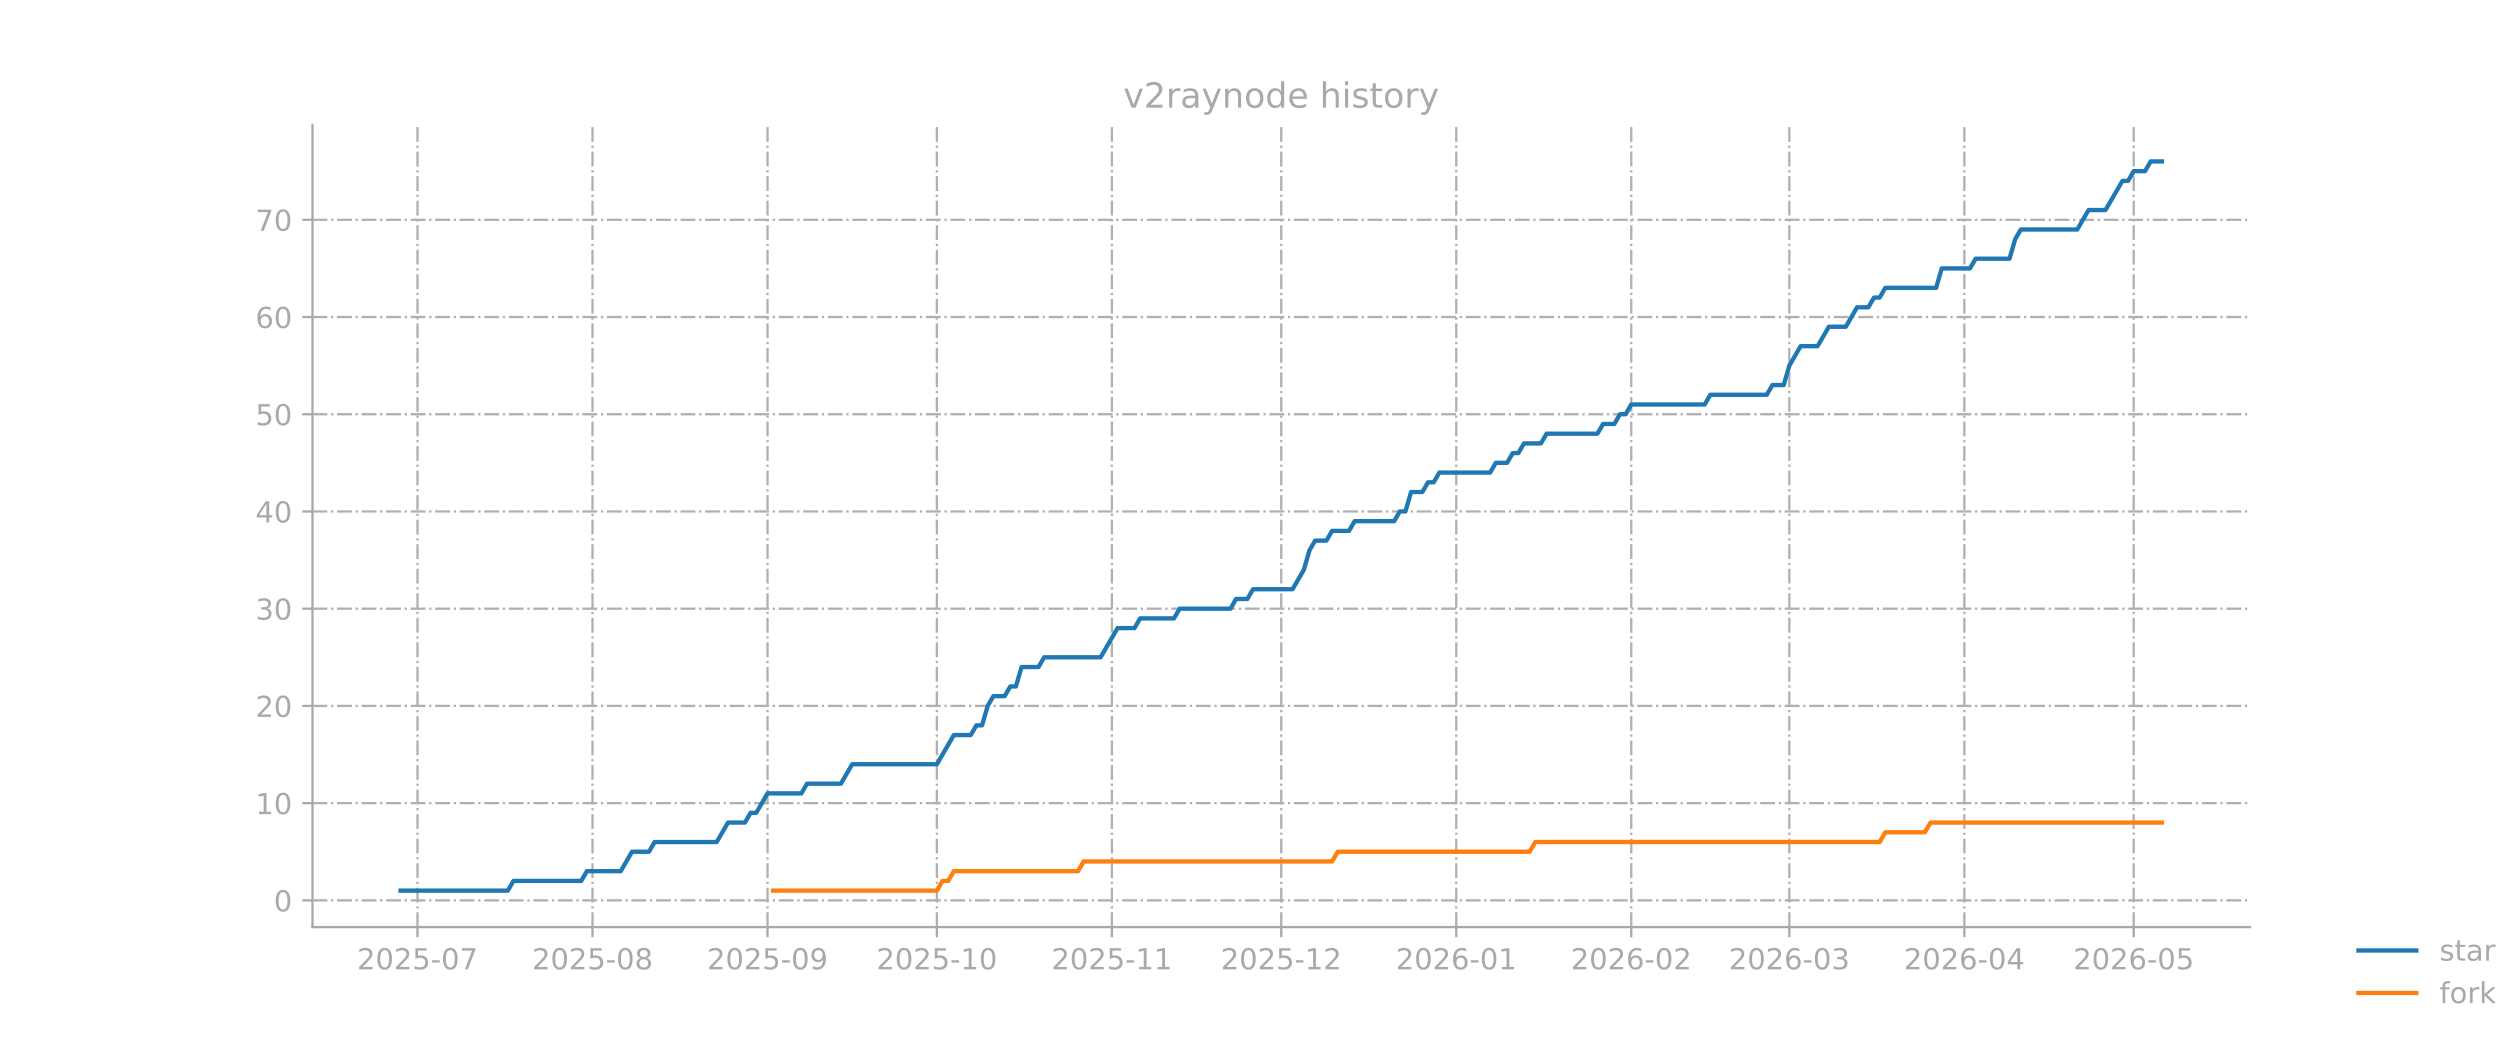
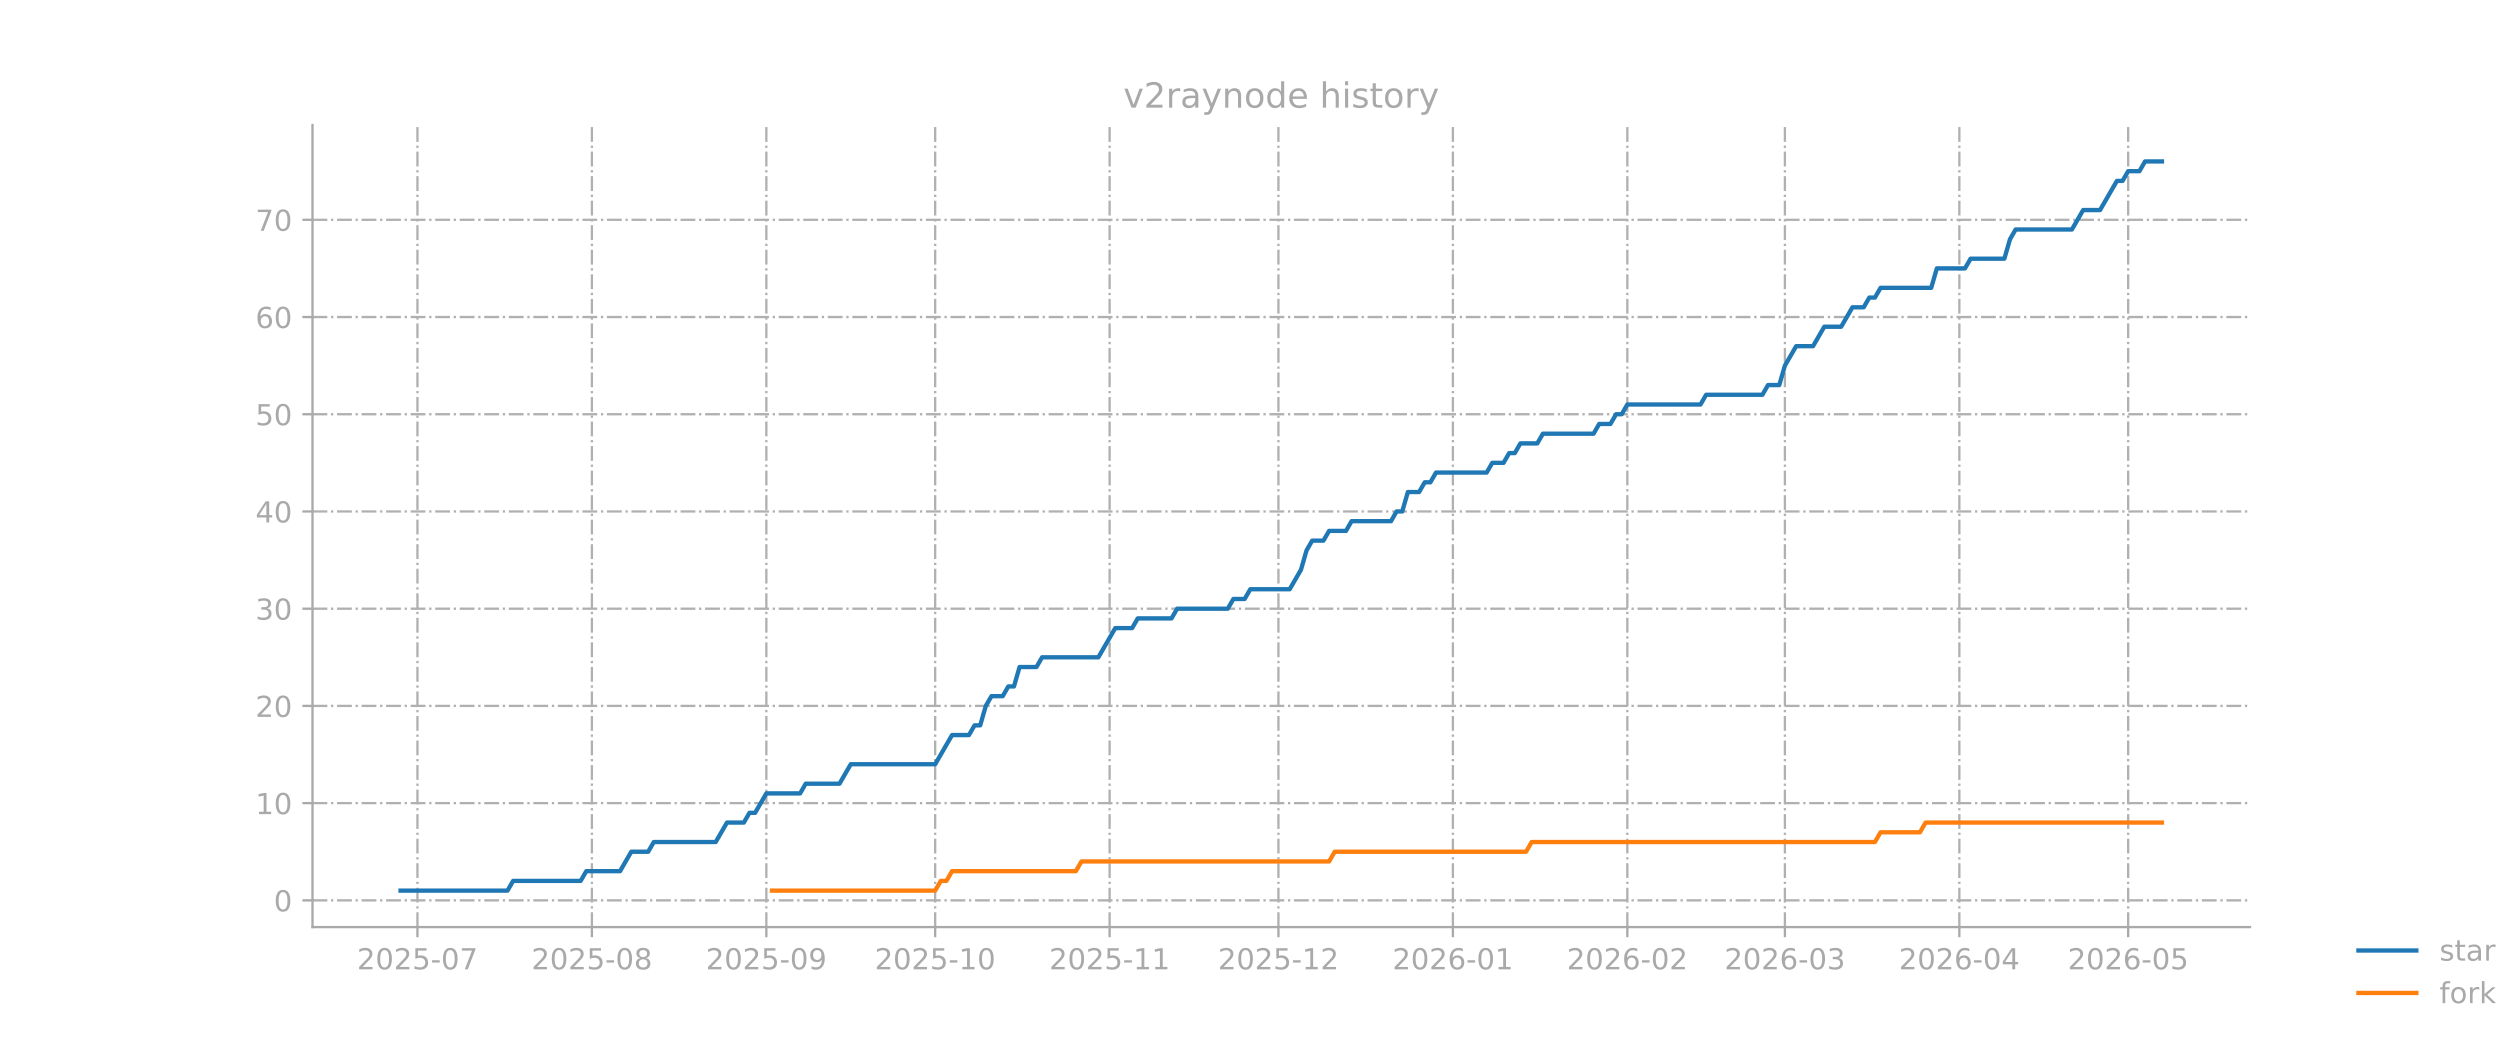
<svg xmlns="http://www.w3.org/2000/svg" xmlns:xlink="http://www.w3.org/1999/xlink" width="864pt" height="360pt" viewBox="0 0 864 360" version="1.1">
  <defs>
    <style type="text/css">*{stroke-linejoin: round; stroke-linecap: butt}</style>
  </defs>
  <g id="figure_1">
    <g id="patch_1">
      <path d="M 0 360  L 864 360  L 864 0  L 0 0  L 0 360  z " style="fill: none; opacity: 0" />
    </g>
    <g id="axes_1">
      <g id="patch_2">
        <path d="M 108 320.4  L 777.6 320.4  L 777.6 43.2  L 108 43.2  L 108 320.4  z " style="fill: none; opacity: 0" />
      </g>
      <g id="matplotlib.axis_1">
        <g id="xtick_1">
          <g id="line2d_1">
-             <path d="M 144.29 320.4  L 144.29 43.2  " clip-path="url(#p7f879a900b)" style="fill: none; stroke-dasharray: 5.12,1.28,0.8,1.28; stroke-dashoffset: 0; stroke: #b0b0b0; stroke-width: 0.8" />
+             <path d="M 144.271 320.4  L 144.271 43.2  " clip-path="url(#p71c279b3cf)" style="fill: none; stroke-dasharray: 5.12,1.28,0.8,1.28; stroke-dashoffset: 0; stroke: #b0b0b0; stroke-width: 0.8" />
          </g>
          <g id="line2d_2">
            <defs>
-               <path id="mda96811bf9" d="M 0 0  L 0 3.5  " style="stroke: #a9a9a9; stroke-width: 0.8" />
+               <path id="m88135fc748" d="M 0 0  L 0 3.5  " style="stroke: #a9a9a9; stroke-width: 0.8" />
            </defs>
            <g>
-               <use xlink:href="#mda96811bf9" x="144.29" y="320.4" style="fill: #a9a9a9; stroke: #a9a9a9; stroke-width: 0.8" />
+               <use xlink:href="#m88135fc748" x="144.271" y="320.4" style="fill: #a9a9a9; stroke: #a9a9a9; stroke-width: 0.8" />
            </g>
          </g>
          <g id="text_1">
-             <g style="fill: #a9a9a9" transform="translate(123.3981 334.9984) scale(0.1 -0.1)">
+             <g style="fill: #a9a9a9" transform="translate(123.3794 334.9984) scale(0.1 -0.1)">
              <defs>
                <path id="DejaVuSans-32" d="M 1228 531  L 3431 531  L 3431 0  L 469 0  L 469 531  Q 828 903 1448 1529  Q 2069 2156 2228 2338  Q 2531 2678 2651 2914  Q 2772 3150 2772 3378  Q 2772 3750 2511 3984  Q 2250 4219 1831 4219  Q 1534 4219 1204 4116  Q 875 4013 500 3803  L 500 4441  Q 881 4594 1212 4672  Q 1544 4750 1819 4750  Q 2544 4750 2975 4387  Q 3406 4025 3406 3419  Q 3406 3131 3298 2873  Q 3191 2616 2906 2266  Q 2828 2175 2409 1742  Q 1991 1309 1228 531  z " transform="scale(0.015625)" />
                <path id="DejaVuSans-30" d="M 2034 4250  Q 1547 4250 1301 3770  Q 1056 3291 1056 2328  Q 1056 1369 1301 889  Q 1547 409 2034 409  Q 2525 409 2770 889  Q 3016 1369 3016 2328  Q 3016 3291 2770 3770  Q 2525 4250 2034 4250  z M 2034 4750  Q 2819 4750 3233 4129  Q 3647 3509 3647 2328  Q 3647 1150 3233 529  Q 2819 -91 2034 -91  Q 1250 -91 836 529  Q 422 1150 422 2328  Q 422 3509 836 4129  Q 1250 4750 2034 4750  z " transform="scale(0.015625)" />
                <path id="DejaVuSans-35" d="M 691 4666  L 3169 4666  L 3169 4134  L 1269 4134  L 1269 2991  Q 1406 3038 1543 3061  Q 1681 3084 1819 3084  Q 2600 3084 3056 2656  Q 3513 2228 3513 1497  Q 3513 744 3044 326  Q 2575 -91 1722 -91  Q 1428 -91 1123 -41  Q 819 9 494 109  L 494 744  Q 775 591 1075 516  Q 1375 441 1709 441  Q 2250 441 2565 725  Q 2881 1009 2881 1497  Q 2881 1984 2565 2268  Q 2250 2553 1709 2553  Q 1456 2553 1204 2497  Q 953 2441 691 2322  L 691 4666  z " transform="scale(0.015625)" />
                <path id="DejaVuSans-2d" d="M 313 2009  L 1997 2009  L 1997 1497  L 313 1497  L 313 2009  z " transform="scale(0.015625)" />
                <path id="DejaVuSans-37" d="M 525 4666  L 3525 4666  L 3525 4397  L 1831 0  L 1172 0  L 2766 4134  L 525 4134  L 525 4666  z " transform="scale(0.015625)" />
              </defs>
              <use xlink:href="#DejaVuSans-32" />
              <use xlink:href="#DejaVuSans-30" transform="translate(63.62305 0)" />
              <use xlink:href="#DejaVuSans-32" transform="translate(127.2461 0)" />
              <use xlink:href="#DejaVuSans-35" transform="translate(190.8691 0)" />
              <use xlink:href="#DejaVuSans-2d" transform="translate(254.4922 0)" />
              <use xlink:href="#DejaVuSans-30" transform="translate(290.5762 0)" />
              <use xlink:href="#DejaVuSans-37" transform="translate(354.1992 0)" />
            </g>
          </g>
        </g>
        <g id="xtick_2">
          <g id="line2d_3">
-             <path d="M 204.772 320.4  L 204.772 43.2  " clip-path="url(#p7f879a900b)" style="fill: none; stroke-dasharray: 5.12,1.28,0.8,1.28; stroke-dashoffset: 0; stroke: #b0b0b0; stroke-width: 0.8" />
+             <path d="M 204.56 320.4  L 204.56 43.2  " clip-path="url(#p71c279b3cf)" style="fill: none; stroke-dasharray: 5.12,1.28,0.8,1.28; stroke-dashoffset: 0; stroke: #b0b0b0; stroke-width: 0.8" />
          </g>
          <g id="line2d_4">
            <g>
-               <use xlink:href="#mda96811bf9" x="204.772" y="320.4" style="fill: #a9a9a9; stroke: #a9a9a9; stroke-width: 0.8" />
+               <use xlink:href="#m88135fc748" x="204.56" y="320.4" style="fill: #a9a9a9; stroke: #a9a9a9; stroke-width: 0.8" />
            </g>
          </g>
          <g id="text_2">
-             <g style="fill: #a9a9a9" transform="translate(183.8806 334.9984) scale(0.1 -0.1)">
+             <g style="fill: #a9a9a9" transform="translate(183.6687 334.9984) scale(0.1 -0.1)">
              <defs>
                <path id="DejaVuSans-38" d="M 2034 2216  Q 1584 2216 1326 1975  Q 1069 1734 1069 1313  Q 1069 891 1326 650  Q 1584 409 2034 409  Q 2484 409 2743 651  Q 3003 894 3003 1313  Q 3003 1734 2745 1975  Q 2488 2216 2034 2216  z M 1403 2484  Q 997 2584 770 2862  Q 544 3141 544 3541  Q 544 4100 942 4425  Q 1341 4750 2034 4750  Q 2731 4750 3128 4425  Q 3525 4100 3525 3541  Q 3525 3141 3298 2862  Q 3072 2584 2669 2484  Q 3125 2378 3379 2068  Q 3634 1759 3634 1313  Q 3634 634 3220 271  Q 2806 -91 2034 -91  Q 1263 -91 848 271  Q 434 634 434 1313  Q 434 1759 690 2068  Q 947 2378 1403 2484  z M 1172 3481  Q 1172 3119 1398 2916  Q 1625 2713 2034 2713  Q 2441 2713 2670 2916  Q 2900 3119 2900 3481  Q 2900 3844 2670 4047  Q 2441 4250 2034 4250  Q 1625 4250 1398 4047  Q 1172 3844 1172 3481  z " transform="scale(0.015625)" />
              </defs>
              <use xlink:href="#DejaVuSans-32" />
              <use xlink:href="#DejaVuSans-30" transform="translate(63.62305 0)" />
              <use xlink:href="#DejaVuSans-32" transform="translate(127.2461 0)" />
              <use xlink:href="#DejaVuSans-35" transform="translate(190.8691 0)" />
              <use xlink:href="#DejaVuSans-2d" transform="translate(254.4922 0)" />
              <use xlink:href="#DejaVuSans-30" transform="translate(290.5762 0)" />
              <use xlink:href="#DejaVuSans-38" transform="translate(354.1992 0)" />
            </g>
          </g>
        </g>
        <g id="xtick_3">
          <g id="line2d_5">
-             <path d="M 265.255 320.4  L 265.255 43.2  " clip-path="url(#p7f879a900b)" style="fill: none; stroke-dasharray: 5.12,1.28,0.8,1.28; stroke-dashoffset: 0; stroke: #b0b0b0; stroke-width: 0.8" />
+             <path d="M 264.849 320.4  L 264.849 43.2  " clip-path="url(#p71c279b3cf)" style="fill: none; stroke-dasharray: 5.12,1.28,0.8,1.28; stroke-dashoffset: 0; stroke: #b0b0b0; stroke-width: 0.8" />
          </g>
          <g id="line2d_6">
            <g>
-               <use xlink:href="#mda96811bf9" x="265.255" y="320.4" style="fill: #a9a9a9; stroke: #a9a9a9; stroke-width: 0.8" />
+               <use xlink:href="#m88135fc748" x="264.849" y="320.4" style="fill: #a9a9a9; stroke: #a9a9a9; stroke-width: 0.8" />
            </g>
          </g>
          <g id="text_3">
-             <g style="fill: #a9a9a9" transform="translate(244.3631 334.9984) scale(0.1 -0.1)">
+             <g style="fill: #a9a9a9" transform="translate(243.958 334.9984) scale(0.1 -0.1)">
              <defs>
                <path id="DejaVuSans-39" d="M 703 97  L 703 672  Q 941 559 1184 500  Q 1428 441 1663 441  Q 2288 441 2617 861  Q 2947 1281 2994 2138  Q 2813 1869 2534 1725  Q 2256 1581 1919 1581  Q 1219 1581 811 2004  Q 403 2428 403 3163  Q 403 3881 828 4315  Q 1253 4750 1959 4750  Q 2769 4750 3195 4129  Q 3622 3509 3622 2328  Q 3622 1225 3098 567  Q 2575 -91 1691 -91  Q 1453 -91 1209 -44  Q 966 3 703 97  z M 1959 2075  Q 2384 2075 2632 2365  Q 2881 2656 2881 3163  Q 2881 3666 2632 3958  Q 2384 4250 1959 4250  Q 1534 4250 1286 3958  Q 1038 3666 1038 3163  Q 1038 2656 1286 2365  Q 1534 2075 1959 2075  z " transform="scale(0.015625)" />
              </defs>
              <use xlink:href="#DejaVuSans-32" />
              <use xlink:href="#DejaVuSans-30" transform="translate(63.62305 0)" />
              <use xlink:href="#DejaVuSans-32" transform="translate(127.2461 0)" />
              <use xlink:href="#DejaVuSans-35" transform="translate(190.8691 0)" />
              <use xlink:href="#DejaVuSans-2d" transform="translate(254.4922 0)" />
              <use xlink:href="#DejaVuSans-30" transform="translate(290.5762 0)" />
              <use xlink:href="#DejaVuSans-39" transform="translate(354.1992 0)" />
            </g>
          </g>
        </g>
        <g id="xtick_4">
          <g id="line2d_7">
-             <path d="M 323.786 320.4  L 323.786 43.2  " clip-path="url(#p7f879a900b)" style="fill: none; stroke-dasharray: 5.12,1.28,0.8,1.28; stroke-dashoffset: 0; stroke: #b0b0b0; stroke-width: 0.8" />
+             <path d="M 323.194 320.4  L 323.194 43.2  " clip-path="url(#p71c279b3cf)" style="fill: none; stroke-dasharray: 5.12,1.28,0.8,1.28; stroke-dashoffset: 0; stroke: #b0b0b0; stroke-width: 0.8" />
          </g>
          <g id="line2d_8">
            <g>
-               <use xlink:href="#mda96811bf9" x="323.786" y="320.4" style="fill: #a9a9a9; stroke: #a9a9a9; stroke-width: 0.8" />
+               <use xlink:href="#m88135fc748" x="323.194" y="320.4" style="fill: #a9a9a9; stroke: #a9a9a9; stroke-width: 0.8" />
            </g>
          </g>
          <g id="text_4">
-             <g style="fill: #a9a9a9" transform="translate(302.8946 334.9984) scale(0.1 -0.1)">
+             <g style="fill: #a9a9a9" transform="translate(302.3024 334.9984) scale(0.1 -0.1)">
              <defs>
                <path id="DejaVuSans-31" d="M 794 531  L 1825 531  L 1825 4091  L 703 3866  L 703 4441  L 1819 4666  L 2450 4666  L 2450 531  L 3481 531  L 3481 0  L 794 0  L 794 531  z " transform="scale(0.015625)" />
              </defs>
              <use xlink:href="#DejaVuSans-32" />
              <use xlink:href="#DejaVuSans-30" transform="translate(63.62305 0)" />
              <use xlink:href="#DejaVuSans-32" transform="translate(127.2461 0)" />
              <use xlink:href="#DejaVuSans-35" transform="translate(190.8691 0)" />
              <use xlink:href="#DejaVuSans-2d" transform="translate(254.4922 0)" />
              <use xlink:href="#DejaVuSans-31" transform="translate(290.5762 0)" />
              <use xlink:href="#DejaVuSans-30" transform="translate(354.1992 0)" />
            </g>
          </g>
        </g>
        <g id="xtick_5">
          <g id="line2d_9">
-             <path d="M 384.269 320.4  L 384.269 43.2  " clip-path="url(#p7f879a900b)" style="fill: none; stroke-dasharray: 5.12,1.28,0.8,1.28; stroke-dashoffset: 0; stroke: #b0b0b0; stroke-width: 0.8" />
+             <path d="M 383.483 320.4  L 383.483 43.2  " clip-path="url(#p71c279b3cf)" style="fill: none; stroke-dasharray: 5.12,1.28,0.8,1.28; stroke-dashoffset: 0; stroke: #b0b0b0; stroke-width: 0.8" />
          </g>
          <g id="line2d_10">
            <g>
-               <use xlink:href="#mda96811bf9" x="384.269" y="320.4" style="fill: #a9a9a9; stroke: #a9a9a9; stroke-width: 0.8" />
+               <use xlink:href="#m88135fc748" x="383.483" y="320.4" style="fill: #a9a9a9; stroke: #a9a9a9; stroke-width: 0.8" />
            </g>
          </g>
          <g id="text_5">
-             <g style="fill: #a9a9a9" transform="translate(363.3771 334.9984) scale(0.1 -0.1)">
+             <g style="fill: #a9a9a9" transform="translate(362.5917 334.9984) scale(0.1 -0.1)">
              <use xlink:href="#DejaVuSans-32" />
              <use xlink:href="#DejaVuSans-30" transform="translate(63.62305 0)" />
              <use xlink:href="#DejaVuSans-32" transform="translate(127.2461 0)" />
              <use xlink:href="#DejaVuSans-35" transform="translate(190.8691 0)" />
              <use xlink:href="#DejaVuSans-2d" transform="translate(254.4922 0)" />
              <use xlink:href="#DejaVuSans-31" transform="translate(290.5762 0)" />
              <use xlink:href="#DejaVuSans-31" transform="translate(354.1992 0)" />
            </g>
          </g>
        </g>
        <g id="xtick_6">
          <g id="line2d_11">
-             <path d="M 442.8 320.4  L 442.8 43.2  " clip-path="url(#p7f879a900b)" style="fill: none; stroke-dasharray: 5.12,1.28,0.8,1.28; stroke-dashoffset: 0; stroke: #b0b0b0; stroke-width: 0.8" />
+             <path d="M 441.828 320.4  L 441.828 43.2  " clip-path="url(#p71c279b3cf)" style="fill: none; stroke-dasharray: 5.12,1.28,0.8,1.28; stroke-dashoffset: 0; stroke: #b0b0b0; stroke-width: 0.8" />
          </g>
          <g id="line2d_12">
            <g>
-               <use xlink:href="#mda96811bf9" x="442.8" y="320.4" style="fill: #a9a9a9; stroke: #a9a9a9; stroke-width: 0.8" />
+               <use xlink:href="#m88135fc748" x="441.828" y="320.4" style="fill: #a9a9a9; stroke: #a9a9a9; stroke-width: 0.8" />
            </g>
          </g>
          <g id="text_6">
-             <g style="fill: #a9a9a9" transform="translate(421.9086 334.9984) scale(0.1 -0.1)">
+             <g style="fill: #a9a9a9" transform="translate(420.9362 334.9984) scale(0.1 -0.1)">
              <use xlink:href="#DejaVuSans-32" />
              <use xlink:href="#DejaVuSans-30" transform="translate(63.62305 0)" />
              <use xlink:href="#DejaVuSans-32" transform="translate(127.2461 0)" />
              <use xlink:href="#DejaVuSans-35" transform="translate(190.8691 0)" />
              <use xlink:href="#DejaVuSans-2d" transform="translate(254.4922 0)" />
              <use xlink:href="#DejaVuSans-31" transform="translate(290.5762 0)" />
              <use xlink:href="#DejaVuSans-32" transform="translate(354.1992 0)" />
            </g>
          </g>
        </g>
        <g id="xtick_7">
          <g id="line2d_13">
-             <path d="M 503.283 320.4  L 503.283 43.2  " clip-path="url(#p7f879a900b)" style="fill: none; stroke-dasharray: 5.12,1.28,0.8,1.28; stroke-dashoffset: 0; stroke: #b0b0b0; stroke-width: 0.8" />
+             <path d="M 502.117 320.4  L 502.117 43.2  " clip-path="url(#p71c279b3cf)" style="fill: none; stroke-dasharray: 5.12,1.28,0.8,1.28; stroke-dashoffset: 0; stroke: #b0b0b0; stroke-width: 0.8" />
          </g>
          <g id="line2d_14">
            <g>
-               <use xlink:href="#mda96811bf9" x="503.283" y="320.4" style="fill: #a9a9a9; stroke: #a9a9a9; stroke-width: 0.8" />
+               <use xlink:href="#m88135fc748" x="502.117" y="320.4" style="fill: #a9a9a9; stroke: #a9a9a9; stroke-width: 0.8" />
            </g>
          </g>
          <g id="text_7">
-             <g style="fill: #a9a9a9" transform="translate(482.3911 334.9984) scale(0.1 -0.1)">
+             <g style="fill: #a9a9a9" transform="translate(481.2255 334.9984) scale(0.1 -0.1)">
              <defs>
                <path id="DejaVuSans-36" d="M 2113 2584  Q 1688 2584 1439 2293  Q 1191 2003 1191 1497  Q 1191 994 1439 701  Q 1688 409 2113 409  Q 2538 409 2786 701  Q 3034 994 3034 1497  Q 3034 2003 2786 2293  Q 2538 2584 2113 2584  z M 3366 4563  L 3366 3988  Q 3128 4100 2886 4159  Q 2644 4219 2406 4219  Q 1781 4219 1451 3797  Q 1122 3375 1075 2522  Q 1259 2794 1537 2939  Q 1816 3084 2150 3084  Q 2853 3084 3261 2657  Q 3669 2231 3669 1497  Q 3669 778 3244 343  Q 2819 -91 2113 -91  Q 1303 -91 875 529  Q 447 1150 447 2328  Q 447 3434 972 4092  Q 1497 4750 2381 4750  Q 2619 4750 2861 4703  Q 3103 4656 3366 4563  z " transform="scale(0.015625)" />
              </defs>
              <use xlink:href="#DejaVuSans-32" />
              <use xlink:href="#DejaVuSans-30" transform="translate(63.62305 0)" />
              <use xlink:href="#DejaVuSans-32" transform="translate(127.2461 0)" />
              <use xlink:href="#DejaVuSans-36" transform="translate(190.8691 0)" />
              <use xlink:href="#DejaVuSans-2d" transform="translate(254.4922 0)" />
              <use xlink:href="#DejaVuSans-30" transform="translate(290.5762 0)" />
              <use xlink:href="#DejaVuSans-31" transform="translate(354.1992 0)" />
            </g>
          </g>
        </g>
        <g id="xtick_8">
          <g id="line2d_15">
-             <path d="M 563.765 320.4  L 563.765 43.2  " clip-path="url(#p7f879a900b)" style="fill: none; stroke-dasharray: 5.12,1.28,0.8,1.28; stroke-dashoffset: 0; stroke: #b0b0b0; stroke-width: 0.8" />
+             <path d="M 562.406 320.4  L 562.406 43.2  " clip-path="url(#p71c279b3cf)" style="fill: none; stroke-dasharray: 5.12,1.28,0.8,1.28; stroke-dashoffset: 0; stroke: #b0b0b0; stroke-width: 0.8" />
          </g>
          <g id="line2d_16">
            <g>
-               <use xlink:href="#mda96811bf9" x="563.765" y="320.4" style="fill: #a9a9a9; stroke: #a9a9a9; stroke-width: 0.8" />
+               <use xlink:href="#m88135fc748" x="562.406" y="320.4" style="fill: #a9a9a9; stroke: #a9a9a9; stroke-width: 0.8" />
            </g>
          </g>
          <g id="text_8">
-             <g style="fill: #a9a9a9" transform="translate(542.8736 334.9984) scale(0.1 -0.1)">
+             <g style="fill: #a9a9a9" transform="translate(541.5148 334.9984) scale(0.1 -0.1)">
              <use xlink:href="#DejaVuSans-32" />
              <use xlink:href="#DejaVuSans-30" transform="translate(63.62305 0)" />
              <use xlink:href="#DejaVuSans-32" transform="translate(127.2461 0)" />
              <use xlink:href="#DejaVuSans-36" transform="translate(190.8691 0)" />
              <use xlink:href="#DejaVuSans-2d" transform="translate(254.4922 0)" />
              <use xlink:href="#DejaVuSans-30" transform="translate(290.5762 0)" />
              <use xlink:href="#DejaVuSans-32" transform="translate(354.1992 0)" />
            </g>
          </g>
        </g>
        <g id="xtick_9">
          <g id="line2d_17">
-             <path d="M 618.394 320.4  L 618.394 43.2  " clip-path="url(#p7f879a900b)" style="fill: none; stroke-dasharray: 5.12,1.28,0.8,1.28; stroke-dashoffset: 0; stroke: #b0b0b0; stroke-width: 0.8" />
+             <path d="M 616.861 320.4  L 616.861 43.2  " clip-path="url(#p71c279b3cf)" style="fill: none; stroke-dasharray: 5.12,1.28,0.8,1.28; stroke-dashoffset: 0; stroke: #b0b0b0; stroke-width: 0.8" />
          </g>
          <g id="line2d_18">
            <g>
-               <use xlink:href="#mda96811bf9" x="618.394" y="320.4" style="fill: #a9a9a9; stroke: #a9a9a9; stroke-width: 0.8" />
+               <use xlink:href="#m88135fc748" x="616.861" y="320.4" style="fill: #a9a9a9; stroke: #a9a9a9; stroke-width: 0.8" />
            </g>
          </g>
          <g id="text_9">
-             <g style="fill: #a9a9a9" transform="translate(597.503 334.9984) scale(0.1 -0.1)">
+             <g style="fill: #a9a9a9" transform="translate(595.9696 334.9984) scale(0.1 -0.1)">
              <defs>
                <path id="DejaVuSans-33" d="M 2597 2516  Q 3050 2419 3304 2112  Q 3559 1806 3559 1356  Q 3559 666 3084 287  Q 2609 -91 1734 -91  Q 1441 -91 1130 -33  Q 819 25 488 141  L 488 750  Q 750 597 1062 519  Q 1375 441 1716 441  Q 2309 441 2620 675  Q 2931 909 2931 1356  Q 2931 1769 2642 2001  Q 2353 2234 1838 2234  L 1294 2234  L 1294 2753  L 1863 2753  Q 2328 2753 2575 2939  Q 2822 3125 2822 3475  Q 2822 3834 2567 4026  Q 2313 4219 1838 4219  Q 1578 4219 1281 4162  Q 984 4106 628 3988  L 628 4550  Q 988 4650 1302 4700  Q 1616 4750 1894 4750  Q 2613 4750 3031 4423  Q 3450 4097 3450 3541  Q 3450 3153 3228 2886  Q 3006 2619 2597 2516  z " transform="scale(0.015625)" />
              </defs>
              <use xlink:href="#DejaVuSans-32" />
              <use xlink:href="#DejaVuSans-30" transform="translate(63.62305 0)" />
              <use xlink:href="#DejaVuSans-32" transform="translate(127.2461 0)" />
              <use xlink:href="#DejaVuSans-36" transform="translate(190.8691 0)" />
              <use xlink:href="#DejaVuSans-2d" transform="translate(254.4922 0)" />
              <use xlink:href="#DejaVuSans-30" transform="translate(290.5762 0)" />
              <use xlink:href="#DejaVuSans-33" transform="translate(354.1992 0)" />
            </g>
          </g>
        </g>
        <g id="xtick_10">
          <g id="line2d_19">
-             <path d="M 678.877 320.4  L 678.877 43.2  " clip-path="url(#p7f879a900b)" style="fill: none; stroke-dasharray: 5.12,1.28,0.8,1.28; stroke-dashoffset: 0; stroke: #b0b0b0; stroke-width: 0.8" />
+             <path d="M 677.15 320.4  L 677.15 43.2  " clip-path="url(#p71c279b3cf)" style="fill: none; stroke-dasharray: 5.12,1.28,0.8,1.28; stroke-dashoffset: 0; stroke: #b0b0b0; stroke-width: 0.8" />
          </g>
          <g id="line2d_20">
            <g>
-               <use xlink:href="#mda96811bf9" x="678.877" y="320.4" style="fill: #a9a9a9; stroke: #a9a9a9; stroke-width: 0.8" />
+               <use xlink:href="#m88135fc748" x="677.15" y="320.4" style="fill: #a9a9a9; stroke: #a9a9a9; stroke-width: 0.8" />
            </g>
          </g>
          <g id="text_10">
-             <g style="fill: #a9a9a9" transform="translate(657.9855 334.9984) scale(0.1 -0.1)">
+             <g style="fill: #a9a9a9" transform="translate(656.2589 334.9984) scale(0.1 -0.1)">
              <defs>
                <path id="DejaVuSans-34" d="M 2419 4116  L 825 1625  L 2419 1625  L 2419 4116  z M 2253 4666  L 3047 4666  L 3047 1625  L 3713 1625  L 3713 1100  L 3047 1100  L 3047 0  L 2419 0  L 2419 1100  L 313 1100  L 313 1709  L 2253 4666  z " transform="scale(0.015625)" />
              </defs>
              <use xlink:href="#DejaVuSans-32" />
              <use xlink:href="#DejaVuSans-30" transform="translate(63.62305 0)" />
              <use xlink:href="#DejaVuSans-32" transform="translate(127.2461 0)" />
              <use xlink:href="#DejaVuSans-36" transform="translate(190.8691 0)" />
              <use xlink:href="#DejaVuSans-2d" transform="translate(254.4922 0)" />
              <use xlink:href="#DejaVuSans-30" transform="translate(290.5762 0)" />
              <use xlink:href="#DejaVuSans-34" transform="translate(354.1992 0)" />
            </g>
          </g>
        </g>
        <g id="xtick_11">
          <g id="line2d_21">
-             <path d="M 737.408 320.4  L 737.408 43.2  " clip-path="url(#p7f879a900b)" style="fill: none; stroke-dasharray: 5.12,1.28,0.8,1.28; stroke-dashoffset: 0; stroke: #b0b0b0; stroke-width: 0.8" />
+             <path d="M 735.495 320.4  L 735.495 43.2  " clip-path="url(#p71c279b3cf)" style="fill: none; stroke-dasharray: 5.12,1.28,0.8,1.28; stroke-dashoffset: 0; stroke: #b0b0b0; stroke-width: 0.8" />
          </g>
          <g id="line2d_22">
            <g>
-               <use xlink:href="#mda96811bf9" x="737.408" y="320.4" style="fill: #a9a9a9; stroke: #a9a9a9; stroke-width: 0.8" />
+               <use xlink:href="#m88135fc748" x="735.495" y="320.4" style="fill: #a9a9a9; stroke: #a9a9a9; stroke-width: 0.8" />
            </g>
          </g>
          <g id="text_11">
-             <g style="fill: #a9a9a9" transform="translate(716.517 334.9984) scale(0.1 -0.1)">
+             <g style="fill: #a9a9a9" transform="translate(714.6033 334.9984) scale(0.1 -0.1)">
              <use xlink:href="#DejaVuSans-32" />
              <use xlink:href="#DejaVuSans-30" transform="translate(63.62305 0)" />
              <use xlink:href="#DejaVuSans-32" transform="translate(127.2461 0)" />
              <use xlink:href="#DejaVuSans-36" transform="translate(190.8691 0)" />
              <use xlink:href="#DejaVuSans-2d" transform="translate(254.4922 0)" />
              <use xlink:href="#DejaVuSans-30" transform="translate(290.5762 0)" />
              <use xlink:href="#DejaVuSans-35" transform="translate(354.1992 0)" />
            </g>
          </g>
        </g>
      </g>
      <g id="matplotlib.axis_2">
        <g id="ytick_1">
          <g id="line2d_23">
-             <path d="M 108 311.16  L 777.6 311.16  " clip-path="url(#p7f879a900b)" style="fill: none; stroke-dasharray: 5.12,1.28,0.8,1.28; stroke-dashoffset: 0; stroke: #b0b0b0; stroke-width: 0.8" />
+             <path d="M 108 311.16  L 777.6 311.16  " clip-path="url(#p71c279b3cf)" style="fill: none; stroke-dasharray: 5.12,1.28,0.8,1.28; stroke-dashoffset: 0; stroke: #b0b0b0; stroke-width: 0.8" />
          </g>
          <g id="line2d_24">
            <defs>
-               <path id="ma857222860" d="M 0 0  L -3.5 0  " style="stroke: #a9a9a9; stroke-width: 0.8" />
+               <path id="me7e8d37fd0" d="M 0 0  L -3.5 0  " style="stroke: #a9a9a9; stroke-width: 0.8" />
            </defs>
            <g>
-               <use xlink:href="#ma857222860" x="108" y="311.16" style="fill: #a9a9a9; stroke: #a9a9a9; stroke-width: 0.8" />
+               <use xlink:href="#me7e8d37fd0" x="108" y="311.16" style="fill: #a9a9a9; stroke: #a9a9a9; stroke-width: 0.8" />
            </g>
          </g>
          <g id="text_12">
            <g style="fill: #a9a9a9" transform="translate(94.6375 314.9592) scale(0.1 -0.1)">
              <use xlink:href="#DejaVuSans-30" />
            </g>
          </g>
        </g>
        <g id="ytick_2">
          <g id="line2d_25">
-             <path d="M 108 277.56  L 777.6 277.56  " clip-path="url(#p7f879a900b)" style="fill: none; stroke-dasharray: 5.12,1.28,0.8,1.28; stroke-dashoffset: 0; stroke: #b0b0b0; stroke-width: 0.8" />
+             <path d="M 108 277.56  L 777.6 277.56  " clip-path="url(#p71c279b3cf)" style="fill: none; stroke-dasharray: 5.12,1.28,0.8,1.28; stroke-dashoffset: 0; stroke: #b0b0b0; stroke-width: 0.8" />
          </g>
          <g id="line2d_26">
            <g>
-               <use xlink:href="#ma857222860" x="108" y="277.56" style="fill: #a9a9a9; stroke: #a9a9a9; stroke-width: 0.8" />
+               <use xlink:href="#me7e8d37fd0" x="108" y="277.56" style="fill: #a9a9a9; stroke: #a9a9a9; stroke-width: 0.8" />
            </g>
          </g>
          <g id="text_13">
            <g style="fill: #a9a9a9" transform="translate(88.275 281.3592) scale(0.1 -0.1)">
              <use xlink:href="#DejaVuSans-31" />
              <use xlink:href="#DejaVuSans-30" transform="translate(63.62305 0)" />
            </g>
          </g>
        </g>
        <g id="ytick_3">
          <g id="line2d_27">
-             <path d="M 108 243.96  L 777.6 243.96  " clip-path="url(#p7f879a900b)" style="fill: none; stroke-dasharray: 5.12,1.28,0.8,1.28; stroke-dashoffset: 0; stroke: #b0b0b0; stroke-width: 0.8" />
+             <path d="M 108 243.96  L 777.6 243.96  " clip-path="url(#p71c279b3cf)" style="fill: none; stroke-dasharray: 5.12,1.28,0.8,1.28; stroke-dashoffset: 0; stroke: #b0b0b0; stroke-width: 0.8" />
          </g>
          <g id="line2d_28">
            <g>
-               <use xlink:href="#ma857222860" x="108" y="243.96" style="fill: #a9a9a9; stroke: #a9a9a9; stroke-width: 0.8" />
+               <use xlink:href="#me7e8d37fd0" x="108" y="243.96" style="fill: #a9a9a9; stroke: #a9a9a9; stroke-width: 0.8" />
            </g>
          </g>
          <g id="text_14">
            <g style="fill: #a9a9a9" transform="translate(88.275 247.7592) scale(0.1 -0.1)">
              <use xlink:href="#DejaVuSans-32" />
              <use xlink:href="#DejaVuSans-30" transform="translate(63.62305 0)" />
            </g>
          </g>
        </g>
        <g id="ytick_4">
          <g id="line2d_29">
-             <path d="M 108 210.36  L 777.6 210.36  " clip-path="url(#p7f879a900b)" style="fill: none; stroke-dasharray: 5.12,1.28,0.8,1.28; stroke-dashoffset: 0; stroke: #b0b0b0; stroke-width: 0.8" />
+             <path d="M 108 210.36  L 777.6 210.36  " clip-path="url(#p71c279b3cf)" style="fill: none; stroke-dasharray: 5.12,1.28,0.8,1.28; stroke-dashoffset: 0; stroke: #b0b0b0; stroke-width: 0.8" />
          </g>
          <g id="line2d_30">
            <g>
-               <use xlink:href="#ma857222860" x="108" y="210.36" style="fill: #a9a9a9; stroke: #a9a9a9; stroke-width: 0.8" />
+               <use xlink:href="#me7e8d37fd0" x="108" y="210.36" style="fill: #a9a9a9; stroke: #a9a9a9; stroke-width: 0.8" />
            </g>
          </g>
          <g id="text_15">
            <g style="fill: #a9a9a9" transform="translate(88.275 214.1592) scale(0.1 -0.1)">
              <use xlink:href="#DejaVuSans-33" />
              <use xlink:href="#DejaVuSans-30" transform="translate(63.62305 0)" />
            </g>
          </g>
        </g>
        <g id="ytick_5">
          <g id="line2d_31">
-             <path d="M 108 176.76  L 777.6 176.76  " clip-path="url(#p7f879a900b)" style="fill: none; stroke-dasharray: 5.12,1.28,0.8,1.28; stroke-dashoffset: 0; stroke: #b0b0b0; stroke-width: 0.8" />
+             <path d="M 108 176.76  L 777.6 176.76  " clip-path="url(#p71c279b3cf)" style="fill: none; stroke-dasharray: 5.12,1.28,0.8,1.28; stroke-dashoffset: 0; stroke: #b0b0b0; stroke-width: 0.8" />
          </g>
          <g id="line2d_32">
            <g>
-               <use xlink:href="#ma857222860" x="108" y="176.76" style="fill: #a9a9a9; stroke: #a9a9a9; stroke-width: 0.8" />
+               <use xlink:href="#me7e8d37fd0" x="108" y="176.76" style="fill: #a9a9a9; stroke: #a9a9a9; stroke-width: 0.8" />
            </g>
          </g>
          <g id="text_16">
            <g style="fill: #a9a9a9" transform="translate(88.275 180.5592) scale(0.1 -0.1)">
              <use xlink:href="#DejaVuSans-34" />
              <use xlink:href="#DejaVuSans-30" transform="translate(63.62305 0)" />
            </g>
          </g>
        </g>
        <g id="ytick_6">
          <g id="line2d_33">
-             <path d="M 108 143.16  L 777.6 143.16  " clip-path="url(#p7f879a900b)" style="fill: none; stroke-dasharray: 5.12,1.28,0.8,1.28; stroke-dashoffset: 0; stroke: #b0b0b0; stroke-width: 0.8" />
+             <path d="M 108 143.16  L 777.6 143.16  " clip-path="url(#p71c279b3cf)" style="fill: none; stroke-dasharray: 5.12,1.28,0.8,1.28; stroke-dashoffset: 0; stroke: #b0b0b0; stroke-width: 0.8" />
          </g>
          <g id="line2d_34">
            <g>
-               <use xlink:href="#ma857222860" x="108" y="143.16" style="fill: #a9a9a9; stroke: #a9a9a9; stroke-width: 0.8" />
+               <use xlink:href="#me7e8d37fd0" x="108" y="143.16" style="fill: #a9a9a9; stroke: #a9a9a9; stroke-width: 0.8" />
            </g>
          </g>
          <g id="text_17">
            <g style="fill: #a9a9a9" transform="translate(88.275 146.9592) scale(0.1 -0.1)">
              <use xlink:href="#DejaVuSans-35" />
              <use xlink:href="#DejaVuSans-30" transform="translate(63.62305 0)" />
            </g>
          </g>
        </g>
        <g id="ytick_7">
          <g id="line2d_35">
-             <path d="M 108 109.56  L 777.6 109.56  " clip-path="url(#p7f879a900b)" style="fill: none; stroke-dasharray: 5.12,1.28,0.8,1.28; stroke-dashoffset: 0; stroke: #b0b0b0; stroke-width: 0.8" />
+             <path d="M 108 109.56  L 777.6 109.56  " clip-path="url(#p71c279b3cf)" style="fill: none; stroke-dasharray: 5.12,1.28,0.8,1.28; stroke-dashoffset: 0; stroke: #b0b0b0; stroke-width: 0.8" />
          </g>
          <g id="line2d_36">
            <g>
-               <use xlink:href="#ma857222860" x="108" y="109.56" style="fill: #a9a9a9; stroke: #a9a9a9; stroke-width: 0.8" />
+               <use xlink:href="#me7e8d37fd0" x="108" y="109.56" style="fill: #a9a9a9; stroke: #a9a9a9; stroke-width: 0.8" />
            </g>
          </g>
          <g id="text_18">
            <g style="fill: #a9a9a9" transform="translate(88.275 113.3592) scale(0.1 -0.1)">
              <use xlink:href="#DejaVuSans-36" />
              <use xlink:href="#DejaVuSans-30" transform="translate(63.62305 0)" />
            </g>
          </g>
        </g>
        <g id="ytick_8">
          <g id="line2d_37">
-             <path d="M 108 75.96  L 777.6 75.96  " clip-path="url(#p7f879a900b)" style="fill: none; stroke-dasharray: 5.12,1.28,0.8,1.28; stroke-dashoffset: 0; stroke: #b0b0b0; stroke-width: 0.8" />
+             <path d="M 108 75.96  L 777.6 75.96  " clip-path="url(#p71c279b3cf)" style="fill: none; stroke-dasharray: 5.12,1.28,0.8,1.28; stroke-dashoffset: 0; stroke: #b0b0b0; stroke-width: 0.8" />
          </g>
          <g id="line2d_38">
            <g>
-               <use xlink:href="#ma857222860" x="108" y="75.96" style="fill: #a9a9a9; stroke: #a9a9a9; stroke-width: 0.8" />
+               <use xlink:href="#me7e8d37fd0" x="108" y="75.96" style="fill: #a9a9a9; stroke: #a9a9a9; stroke-width: 0.8" />
            </g>
          </g>
          <g id="text_19">
            <g style="fill: #a9a9a9" transform="translate(88.275 79.75922) scale(0.1 -0.1)">
              <use xlink:href="#DejaVuSans-37" />
              <use xlink:href="#DejaVuSans-30" transform="translate(63.62305 0)" />
            </g>
          </g>
        </g>
      </g>
      <g id="line2d_39">
-         <path d="M 138.436 307.8  L 175.506 307.8  L 177.457 304.44  L 200.87 304.44  L 202.821 301.08  L 214.527 301.08  L 218.429 294.36  L 224.283 294.36  L 226.234 291  L 247.695 291  L 251.597 284.28  L 257.45 284.28  L 259.401 280.92  L 261.352 280.92  L 265.255 274.2  L 276.961 274.2  L 278.912 270.84  L 290.618 270.84  L 294.52 264.12  L 323.786 264.12  L 329.639 254.04  L 335.492 254.04  L 337.443 250.68  L 339.394 250.68  L 341.345 243.96  L 343.297 240.6  L 347.199 240.6  L 349.15 237.24  L 351.101 237.24  L 353.052 230.52  L 358.905 230.52  L 360.856 227.16  L 380.366 227.16  L 386.22 217.08  L 392.073 217.08  L 394.024 213.72  L 405.73 213.72  L 407.681 210.36  L 425.241 210.36  L 427.192 207  L 431.094 207  L 433.045 203.64  L 446.702 203.64  L 450.604 196.92  L 452.555 190.2  L 454.506 186.84  L 458.408 186.84  L 460.359 183.48  L 466.213 183.48  L 468.164 180.12  L 481.821 180.12  L 483.772 176.76  L 485.723 176.76  L 487.674 170.04  L 491.576 170.04  L 493.527 166.68  L 495.478 166.68  L 497.429 163.32  L 514.989 163.32  L 516.94 159.96  L 520.842 159.96  L 522.793 156.6  L 524.744 156.6  L 526.695 153.24  L 532.548 153.24  L 534.499 149.88  L 552.059 149.88  L 554.01 146.52  L 557.912 146.52  L 559.863 143.16  L 561.814 143.16  L 563.765 139.8  L 589.129 139.8  L 591.08 136.44  L 610.59 136.44  L 612.541 133.08  L 616.443 133.08  L 618.394 126.36  L 622.297 119.64  L 628.15 119.64  L 632.052 112.92  L 637.905 112.92  L 641.807 106.2  L 645.709 106.2  L 647.66 102.84  L 649.611 102.84  L 651.562 99.48  L 669.122 99.48  L 671.073 92.76  L 680.828 92.76  L 682.779 89.4  L 694.485 89.4  L 696.436 82.68  L 698.387 79.32  L 717.898 79.32  L 721.8 72.6  L 727.653 72.6  L 733.506 62.52  L 735.457 62.52  L 737.408 59.16  L 741.31 59.16  L 743.262 55.8  L 747.164 55.8  L 747.164 55.8  " clip-path="url(#p7f879a900b)" style="fill: none; stroke: #1f77b4; stroke-width: 1.5; stroke-linecap: square" />
+         <path d="M 138.436 307.8  L 175.388 307.8  L 177.333 304.44  L 200.67 304.44  L 202.615 301.08  L 214.284 301.08  L 218.174 294.36  L 224.008 294.36  L 225.953 291  L 247.346 291  L 251.236 284.28  L 257.07 284.28  L 259.015 280.92  L 260.96 280.92  L 264.849 274.2  L 276.518 274.2  L 278.463 270.84  L 290.132 270.84  L 294.022 264.12  L 323.194 264.12  L 329.028 254.04  L 334.863 254.04  L 336.808 250.68  L 338.752 250.68  L 340.697 243.96  L 342.642 240.6  L 346.532 240.6  L 348.476 237.24  L 350.421 237.24  L 352.366 230.52  L 358.201 230.52  L 360.145 227.16  L 379.593 227.16  L 385.428 217.08  L 391.262 217.08  L 393.207 213.72  L 404.876 213.72  L 406.821 210.36  L 424.324 210.36  L 426.269 207  L 430.159 207  L 432.104 203.64  L 445.717 203.64  L 449.607 196.92  L 451.552 190.2  L 453.496 186.84  L 457.386 186.84  L 459.331 183.48  L 465.165 183.48  L 467.11 180.12  L 480.724 180.12  L 482.669 176.76  L 484.614 176.76  L 486.558 170.04  L 490.448 170.04  L 492.393 166.68  L 494.338 166.68  L 496.282 163.32  L 513.786 163.32  L 515.731 159.96  L 519.62 159.96  L 521.565 156.6  L 523.51 156.6  L 525.455 153.24  L 531.289 153.24  L 533.234 149.88  L 550.737 149.88  L 552.682 146.52  L 556.572 146.52  L 558.517 143.16  L 560.461 143.16  L 562.406 139.8  L 587.689 139.8  L 589.634 136.44  L 609.082 136.44  L 611.027 133.08  L 614.916 133.08  L 616.861 126.36  L 620.751 119.64  L 626.585 119.64  L 630.475 112.92  L 636.309 112.92  L 640.199 106.2  L 644.088 106.2  L 646.033 102.84  L 647.978 102.84  L 649.923 99.48  L 667.426 99.48  L 669.371 92.76  L 679.095 92.76  L 681.04 89.4  L 692.709 89.4  L 694.654 82.68  L 696.598 79.32  L 716.047 79.32  L 719.936 72.6  L 725.771 72.6  L 731.605 62.52  L 733.55 62.52  L 735.495 59.16  L 739.384 59.16  L 741.329 55.8  L 747.164 55.8  L 747.164 55.8  " clip-path="url(#p71c279b3cf)" style="fill: none; stroke: #1f77b4; stroke-width: 1.5; stroke-linecap: square" />
      </g>
      <g id="line2d_40">
-         <path d="M 267.206 307.8  L 323.786 307.8  L 325.737 304.44  L 327.688 304.44  L 329.639 301.08  L 372.562 301.08  L 374.513 297.72  L 460.359 297.72  L 462.31 294.36  L 528.646 294.36  L 530.597 291  L 649.611 291  L 651.562 287.64  L 665.22 287.64  L 667.171 284.28  L 747.164 284.28  L 747.164 284.28  " clip-path="url(#p7f879a900b)" style="fill: none; stroke: #ff7f0e; stroke-width: 1.5; stroke-linecap: square" />
+         <path d="M 266.794 307.8  L 323.194 307.8  L 325.139 304.44  L 327.083 304.44  L 329.028 301.08  L 371.814 301.08  L 373.759 297.72  L 459.331 297.72  L 461.276 294.36  L 527.399 294.36  L 529.344 291  L 647.978 291  L 649.923 287.64  L 663.537 287.64  L 665.481 284.28  L 747.164 284.28  L 747.164 284.28  " clip-path="url(#p71c279b3cf)" style="fill: none; stroke: #ff7f0e; stroke-width: 1.5; stroke-linecap: square" />
      </g>
      <g id="patch_3">
        <path d="M 108 320.4  L 108 43.2  " style="fill: none; stroke: #a9a9a9; stroke-width: 0.8; stroke-linejoin: miter; stroke-linecap: square" />
      </g>
      <g id="patch_4">
        <path d="M 777.6 320.4  L 777.6 43.2  " style="fill: none" />
      </g>
      <g id="patch_5">
        <path d="M 108 320.4  L 777.6 320.4  " style="fill: none; stroke: #a9a9a9; stroke-width: 0.8; stroke-linejoin: miter; stroke-linecap: square" />
      </g>
      <g id="patch_6">
        <path d="M 108 43.2  L 777.6 43.2  " style="fill: none" />
      </g>
      <g id="text_20">
        <g style="fill: #a9a9a9" transform="translate(388.2188 37.2) scale(0.12 -0.12)">
          <defs>
            <path id="DejaVuSans-76" d="M 191 3500  L 800 3500  L 1894 563  L 2988 3500  L 3597 3500  L 2284 0  L 1503 0  L 191 3500  z " transform="scale(0.015625)" />
            <path id="DejaVuSans-72" d="M 2631 2963  Q 2534 3019 2420 3045  Q 2306 3072 2169 3072  Q 1681 3072 1420 2755  Q 1159 2438 1159 1844  L 1159 0  L 581 0  L 581 3500  L 1159 3500  L 1159 2956  Q 1341 3275 1631 3429  Q 1922 3584 2338 3584  Q 2397 3584 2469 3576  Q 2541 3569 2628 3553  L 2631 2963  z " transform="scale(0.015625)" />
            <path id="DejaVuSans-61" d="M 2194 1759  Q 1497 1759 1228 1600  Q 959 1441 959 1056  Q 959 750 1161 570  Q 1363 391 1709 391  Q 2188 391 2477 730  Q 2766 1069 2766 1631  L 2766 1759  L 2194 1759  z M 3341 1997  L 3341 0  L 2766 0  L 2766 531  Q 2569 213 2275 61  Q 1981 -91 1556 -91  Q 1019 -91 701 211  Q 384 513 384 1019  Q 384 1609 779 1909  Q 1175 2209 1959 2209  L 2766 2209  L 2766 2266  Q 2766 2663 2505 2880  Q 2244 3097 1772 3097  Q 1472 3097 1187 3025  Q 903 2953 641 2809  L 641 3341  Q 956 3463 1253 3523  Q 1550 3584 1831 3584  Q 2591 3584 2966 3190  Q 3341 2797 3341 1997  z " transform="scale(0.015625)" />
            <path id="DejaVuSans-79" d="M 2059 -325  Q 1816 -950 1584 -1140  Q 1353 -1331 966 -1331  L 506 -1331  L 506 -850  L 844 -850  Q 1081 -850 1212 -737  Q 1344 -625 1503 -206  L 1606 56  L 191 3500  L 800 3500  L 1894 763  L 2988 3500  L 3597 3500  L 2059 -325  z " transform="scale(0.015625)" />
            <path id="DejaVuSans-6e" d="M 3513 2113  L 3513 0  L 2938 0  L 2938 2094  Q 2938 2591 2744 2837  Q 2550 3084 2163 3084  Q 1697 3084 1428 2787  Q 1159 2491 1159 1978  L 1159 0  L 581 0  L 581 3500  L 1159 3500  L 1159 2956  Q 1366 3272 1645 3428  Q 1925 3584 2291 3584  Q 2894 3584 3203 3211  Q 3513 2838 3513 2113  z " transform="scale(0.015625)" />
            <path id="DejaVuSans-6f" d="M 1959 3097  Q 1497 3097 1228 2736  Q 959 2375 959 1747  Q 959 1119 1226 758  Q 1494 397 1959 397  Q 2419 397 2687 759  Q 2956 1122 2956 1747  Q 2956 2369 2687 2733  Q 2419 3097 1959 3097  z M 1959 3584  Q 2709 3584 3137 3096  Q 3566 2609 3566 1747  Q 3566 888 3137 398  Q 2709 -91 1959 -91  Q 1206 -91 779 398  Q 353 888 353 1747  Q 353 2609 779 3096  Q 1206 3584 1959 3584  z " transform="scale(0.015625)" />
            <path id="DejaVuSans-64" d="M 2906 2969  L 2906 4863  L 3481 4863  L 3481 0  L 2906 0  L 2906 525  Q 2725 213 2448 61  Q 2172 -91 1784 -91  Q 1150 -91 751 415  Q 353 922 353 1747  Q 353 2572 751 3078  Q 1150 3584 1784 3584  Q 2172 3584 2448 3432  Q 2725 3281 2906 2969  z M 947 1747  Q 947 1113 1208 752  Q 1469 391 1925 391  Q 2381 391 2643 752  Q 2906 1113 2906 1747  Q 2906 2381 2643 2742  Q 2381 3103 1925 3103  Q 1469 3103 1208 2742  Q 947 2381 947 1747  z " transform="scale(0.015625)" />
            <path id="DejaVuSans-65" d="M 3597 1894  L 3597 1613  L 953 1613  Q 991 1019 1311 708  Q 1631 397 2203 397  Q 2534 397 2845 478  Q 3156 559 3463 722  L 3463 178  Q 3153 47 2828 -22  Q 2503 -91 2169 -91  Q 1331 -91 842 396  Q 353 884 353 1716  Q 353 2575 817 3079  Q 1281 3584 2069 3584  Q 2775 3584 3186 3129  Q 3597 2675 3597 1894  z M 3022 2063  Q 3016 2534 2758 2815  Q 2500 3097 2075 3097  Q 1594 3097 1305 2825  Q 1016 2553 972 2059  L 3022 2063  z " transform="scale(0.015625)" />
            <path id="DejaVuSans-20" transform="scale(0.015625)" />
            <path id="DejaVuSans-68" d="M 3513 2113  L 3513 0  L 2938 0  L 2938 2094  Q 2938 2591 2744 2837  Q 2550 3084 2163 3084  Q 1697 3084 1428 2787  Q 1159 2491 1159 1978  L 1159 0  L 581 0  L 581 4863  L 1159 4863  L 1159 2956  Q 1366 3272 1645 3428  Q 1925 3584 2291 3584  Q 2894 3584 3203 3211  Q 3513 2838 3513 2113  z " transform="scale(0.015625)" />
            <path id="DejaVuSans-69" d="M 603 3500  L 1178 3500  L 1178 0  L 603 0  L 603 3500  z M 603 4863  L 1178 4863  L 1178 4134  L 603 4134  L 603 4863  z " transform="scale(0.015625)" />
            <path id="DejaVuSans-73" d="M 2834 3397  L 2834 2853  Q 2591 2978 2328 3040  Q 2066 3103 1784 3103  Q 1356 3103 1142 2972  Q 928 2841 928 2578  Q 928 2378 1081 2264  Q 1234 2150 1697 2047  L 1894 2003  Q 2506 1872 2764 1633  Q 3022 1394 3022 966  Q 3022 478 2636 193  Q 2250 -91 1575 -91  Q 1294 -91 989 -36  Q 684 19 347 128  L 347 722  Q 666 556 975 473  Q 1284 391 1588 391  Q 1994 391 2212 530  Q 2431 669 2431 922  Q 2431 1156 2273 1281  Q 2116 1406 1581 1522  L 1381 1569  Q 847 1681 609 1914  Q 372 2147 372 2553  Q 372 3047 722 3315  Q 1072 3584 1716 3584  Q 2034 3584 2315 3537  Q 2597 3491 2834 3397  z " transform="scale(0.015625)" />
            <path id="DejaVuSans-74" d="M 1172 4494  L 1172 3500  L 2356 3500  L 2356 3053  L 1172 3053  L 1172 1153  Q 1172 725 1289 603  Q 1406 481 1766 481  L 2356 481  L 2356 0  L 1766 0  Q 1100 0 847 248  Q 594 497 594 1153  L 594 3053  L 172 3053  L 172 3500  L 594 3500  L 594 4494  L 1172 4494  z " transform="scale(0.015625)" />
          </defs>
          <use xlink:href="#DejaVuSans-76" />
          <use xlink:href="#DejaVuSans-32" transform="translate(59.17969 0)" />
          <use xlink:href="#DejaVuSans-72" transform="translate(122.8027 0)" />
          <use xlink:href="#DejaVuSans-61" transform="translate(163.916 0)" />
          <use xlink:href="#DejaVuSans-79" transform="translate(225.1953 0)" />
          <use xlink:href="#DejaVuSans-6e" transform="translate(284.375 0)" />
          <use xlink:href="#DejaVuSans-6f" transform="translate(347.7539 0)" />
          <use xlink:href="#DejaVuSans-64" transform="translate(408.9355 0)" />
          <use xlink:href="#DejaVuSans-65" transform="translate(472.4121 0)" />
          <use xlink:href="#DejaVuSans-20" transform="translate(533.9355 0)" />
          <use xlink:href="#DejaVuSans-68" transform="translate(565.7227 0)" />
          <use xlink:href="#DejaVuSans-69" transform="translate(629.1016 0)" />
          <use xlink:href="#DejaVuSans-73" transform="translate(656.8848 0)" />
          <use xlink:href="#DejaVuSans-74" transform="translate(708.9844 0)" />
          <use xlink:href="#DejaVuSans-6f" transform="translate(748.1934 0)" />
          <use xlink:href="#DejaVuSans-72" transform="translate(809.375 0)" />
          <use xlink:href="#DejaVuSans-79" transform="translate(850.4883 0)" />
        </g>
      </g>
      <g id="legend_1">
        <g id="line2d_41">
          <path d="M 815.08 328.498  L 825.08 328.498  L 835.08 328.498  " style="fill: none; stroke: #1f77b4; stroke-width: 1.5; stroke-linecap: square" />
        </g>
        <g id="text_21">
          <g style="fill: #a9a9a9" transform="translate(843.08 331.9984) scale(0.1 -0.1)">
            <use xlink:href="#DejaVuSans-73" />
            <use xlink:href="#DejaVuSans-74" transform="translate(52.09961 0)" />
            <use xlink:href="#DejaVuSans-61" transform="translate(91.30859 0)" />
            <use xlink:href="#DejaVuSans-72" transform="translate(152.5879 0)" />
          </g>
        </g>
        <g id="line2d_42">
          <path d="M 815.08 343.177  L 825.08 343.177  L 835.08 343.177  " style="fill: none; stroke: #ff7f0e; stroke-width: 1.5; stroke-linecap: square" />
        </g>
        <g id="text_22">
          <g style="fill: #a9a9a9" transform="translate(843.08 346.6766) scale(0.1 -0.1)">
            <defs>
              <path id="DejaVuSans-66" d="M 2375 4863  L 2375 4384  L 1825 4384  Q 1516 4384 1395 4259  Q 1275 4134 1275 3809  L 1275 3500  L 2222 3500  L 2222 3053  L 1275 3053  L 1275 0  L 697 0  L 697 3053  L 147 3053  L 147 3500  L 697 3500  L 697 3744  Q 697 4328 969 4595  Q 1241 4863 1831 4863  L 2375 4863  z " transform="scale(0.015625)" />
              <path id="DejaVuSans-6b" d="M 581 4863  L 1159 4863  L 1159 1991  L 2875 3500  L 3609 3500  L 1753 1863  L 3688 0  L 2938 0  L 1159 1709  L 1159 0  L 581 0  L 581 4863  z " transform="scale(0.015625)" />
            </defs>
            <use xlink:href="#DejaVuSans-66" />
            <use xlink:href="#DejaVuSans-6f" transform="translate(35.20508 0)" />
            <use xlink:href="#DejaVuSans-72" transform="translate(96.38672 0)" />
            <use xlink:href="#DejaVuSans-6b" transform="translate(137.5 0)" />
          </g>
        </g>
      </g>
    </g>
  </g>
  <defs>
-     <clipPath id="p7f879a900b">
+     <clipPath id="p71c279b3cf">
      <rect x="108" y="43.2" width="669.6" height="277.2" />
    </clipPath>
  </defs>
</svg>
